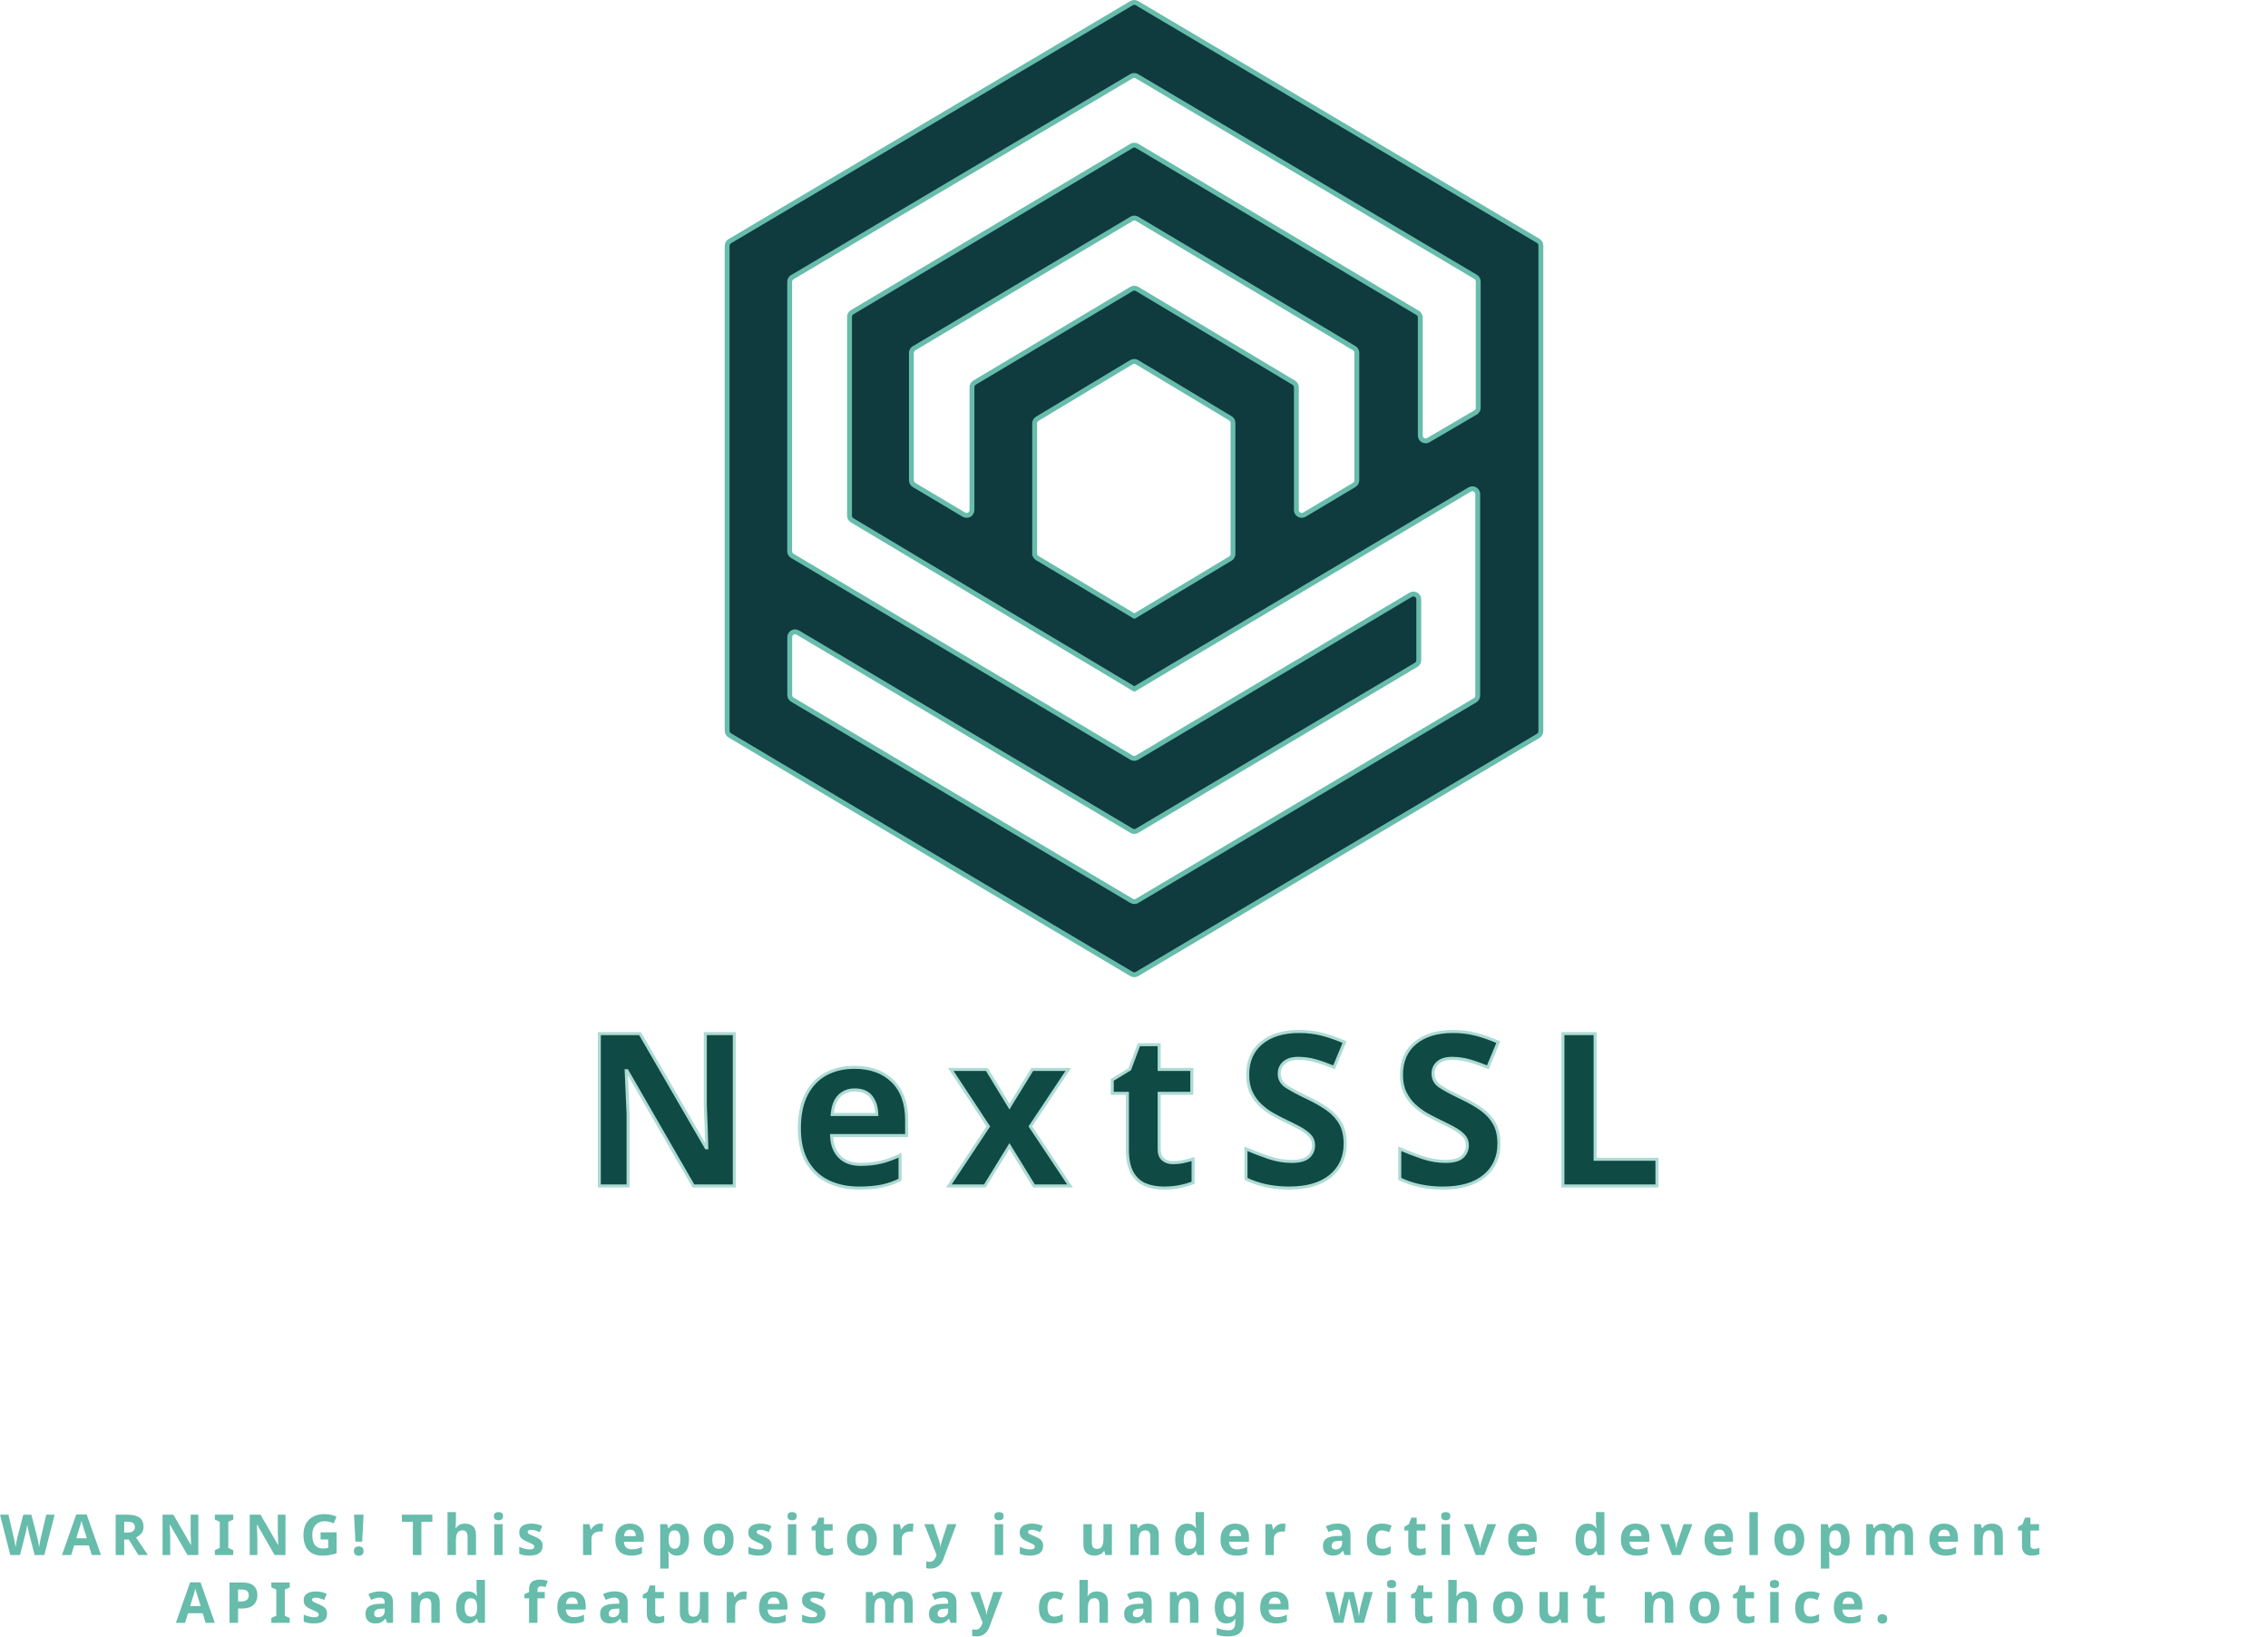
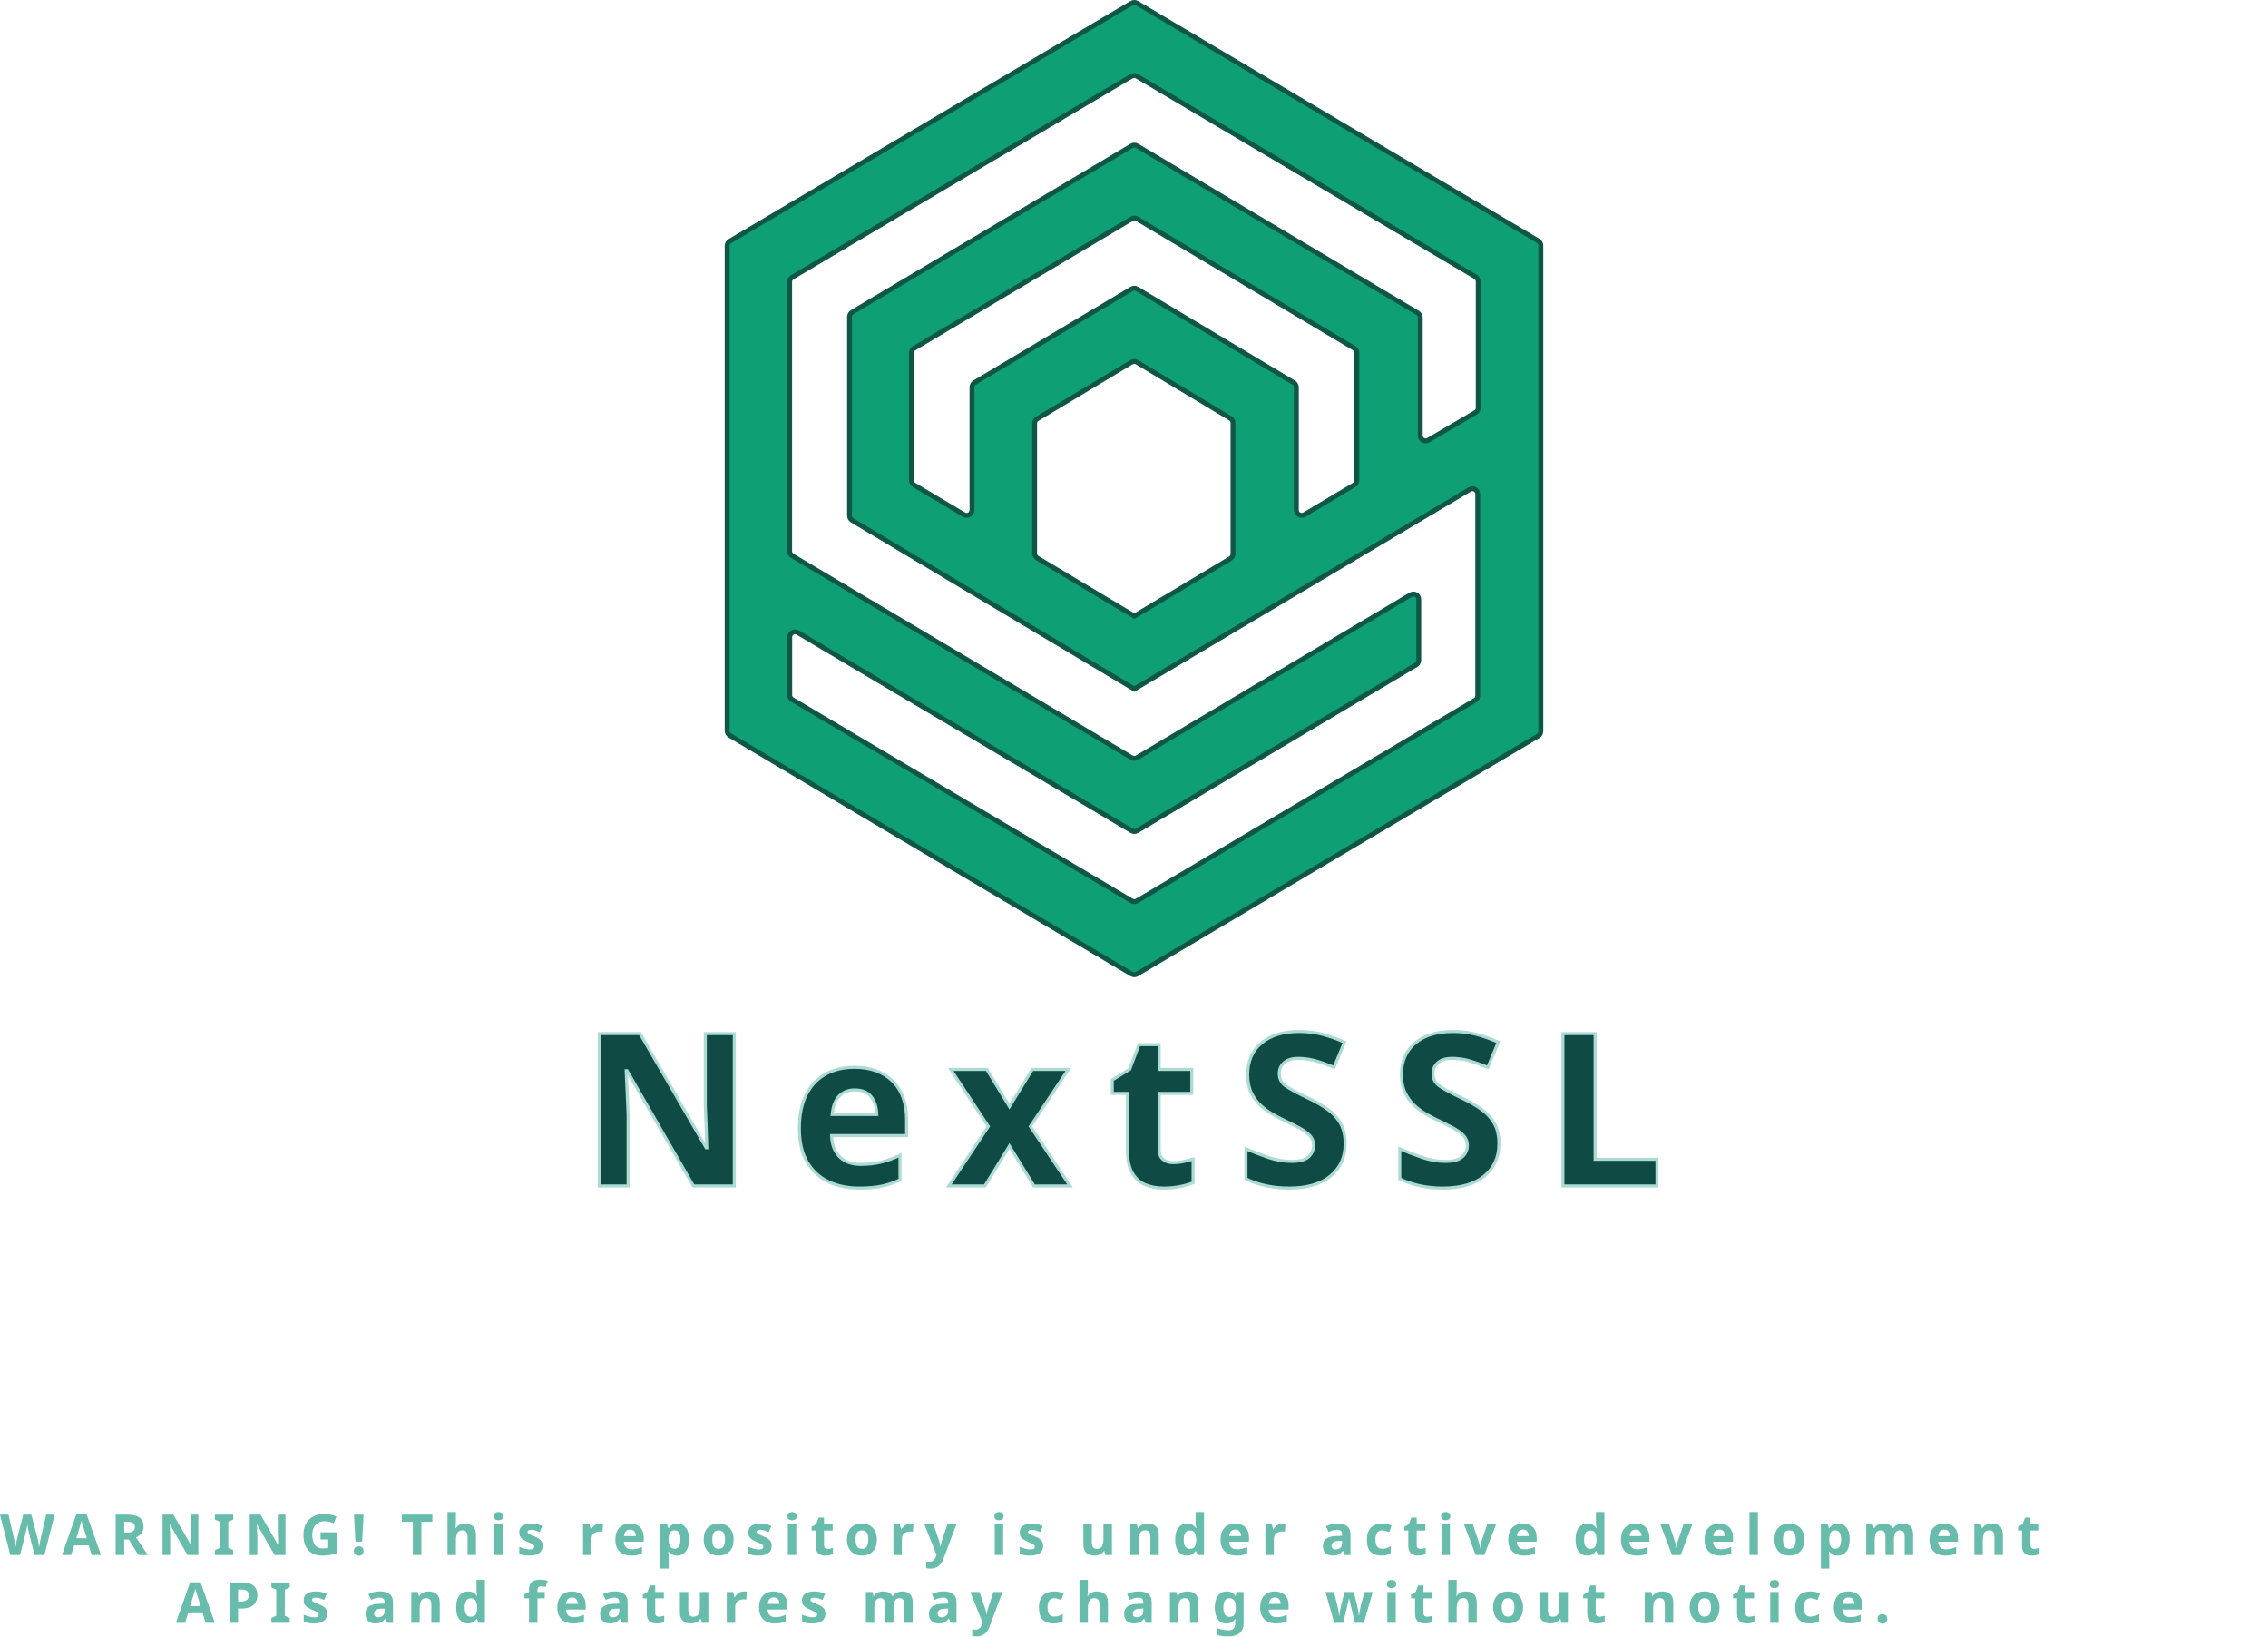
<svg xmlns="http://www.w3.org/2000/svg" id="Layer_2" data-name="Layer 2" viewBox="0 0 3732.48 2692.7">
  <defs>
    <style>
      .cls-1 {
-         fill: #002e32;
-         stroke: #5db8a6;
+         fill: #00996b;
+         stroke: #004b3c;
        stroke-miterlimit: 10;
        stroke-width: 8px;
      }

      .cls-1, .cls-2, .cls-3 {
        opacity: .94;
      }

      .cls-2 {
        fill: #5db8a6;
        font-family: Unispace-Bold, Unispace;
        font-size: 93px;
        letter-spacing: .17em;
      }

      .cls-2, .cls-3 {
        font-weight: 700;
      }

      .cls-3 {
        fill: #003f39;
        font-family: MiriamMonoCLM-Bold, 'Miriam Mono CLM';
        font-size: 351px;
        letter-spacing: .17em;
        stroke: #a8d9d1;
        stroke-width: 5px;
      }
    </style>
  </defs>
  <g id="Layer_1-2" data-name="Layer 1">
    <path class="cls-1" d="M1862.21,5.23c-220.66,130.69-440.61,260.95-661.23,391.62-2.67,1.58-4.31,4.45-4.31,7.55v797.96c0,3.1,1.63,5.97,4.3,7.55,220.66,131.02,440.96,261.82,661.24,392.61,2.76,1.64,6.2,1.64,8.97,0,221.95-131.7,441.77-262.15,660.33-391.84,2.66-1.58,4.29-4.45,4.29-7.54V403.88c0-3.1-1.64-5.97-4.31-7.55-220.31-130.48-439.76-260.46-660.34-391.11-2.76-1.63-6.19-1.63-8.95,0ZM2428.41,678.62c-24.89,14.57-49.96,29.24-77.82,45.54-5.85,3.42-13.21-.79-13.21-7.57v-194.21c0-3.1-1.63-5.97-4.29-7.55-154.56-91.99-307.32-182.9-461.79-274.83-2.77-1.65-6.22-1.65-8.99,0-153.79,91.52-307,182.69-459.93,273.69-2.66,1.58-4.28,4.44-4.28,7.54v327.28c0,3.09,1.62,5.95,4.27,7.53l463.67,277.15.75.44c183.96-109.42,367.92-218.84,551.88-328.26,5.85-3.48,13.26.74,13.26,7.54v331.65c0,3.1-1.63,5.96-4.29,7.54-184.08,109.21-369.61,219.29-556.37,330.09-2.76,1.64-6.2,1.64-8.96,0-186.48-110.58-372.56-220.91-558.33-331.07-2.66-1.58-4.3-4.45-4.3-7.54,0-16.38,0-68.9,0-95.27,0-6.8,7.41-11.01,13.27-7.54,184.6,109.56,366.26,217.38,549.36,326.05,2.76,1.64,6.21,1.64,8.97,0,154.01-91.55,306.32-182.08,459.32-273.03,2.66-1.58,4.29-4.45,4.29-7.55v-100.14c0-6.81-7.42-11.02-13.27-7.54-152.06,90.47-300.65,178.87-450.43,267.98-2.77,1.65-6.21,1.65-8.98,0-186.48-110.88-372.43-221.45-558.38-332.02-2.66-1.58-4.29-4.45-4.29-7.54v-443.36c0-3.1,1.63-5.96,4.3-7.54,185.01-109.6,371.08-219.84,558.2-330.69,2.76-1.63,6.19-1.63,8.95,0,186.71,110.56,372.29,220.45,557.46,330.11,2.67,1.58,4.3,4.45,4.3,7.55v207.99c0,3.12-1.65,6-4.34,7.57ZM2133.43,839.22v-202.04c0-3.09-1.62-5.95-4.27-7.53-85.69-51.26-171.23-102.43-257.9-154.28-2.77-1.66-6.24-1.66-9.02,0-86.92,51.86-173.01,103.21-258.38,154.14-2.65,1.58-4.27,4.44-4.27,7.52v202.2c0,6.81-7.41,11.02-13.26,7.54l-82.15-48.9c-2.66-1.58-4.29-4.45-4.29-7.54v-209.71c0-3.1,1.64-5.97,4.3-7.55,120.21-71.51,238.63-141.95,358.18-213.06,2.77-1.65,6.22-1.65,8.99,0,119.05,70.93,237.39,141.43,357.33,212.89,2.66,1.58,4.29,4.45,4.29,7.55v209.84c0,3.09-1.63,5.95-4.28,7.53l-82,48.92c-5.85,3.49-13.27-.72-13.27-7.53ZM1702.72,910.63v-214.08c0-3.08,1.62-5.95,4.27-7.53,51.89-31.17,103.13-61.95,155.05-93.13,2.78-1.67,6.27-1.67,9.06,0,51.59,30.98,102.31,61.43,153.79,92.35,2.64,1.59,4.27,4.45,4.27,7.53v215.68c0,3.08-1.62,5.94-4.26,7.52-51.98,31.17-104.17,62.47-158.05,94.77h-.01c-53.39-31.93-106.61-63.75-159.84-95.58-2.65-1.58-4.27-4.44-4.27-7.53Z" />
    <text class="cls-3" transform="translate(954.7 1951.21)">
      <tspan x="0" y="0">NextSSL</tspan>
    </text>
    <text class="cls-2" transform="translate(0 2558.5)">
      <tspan x="0" y="0">WARNING! This repository is under active development</tspan>
      <tspan x="289.41" y="111.6">APIs and features may change without notice.</tspan>
    </text>
  </g>
</svg>
